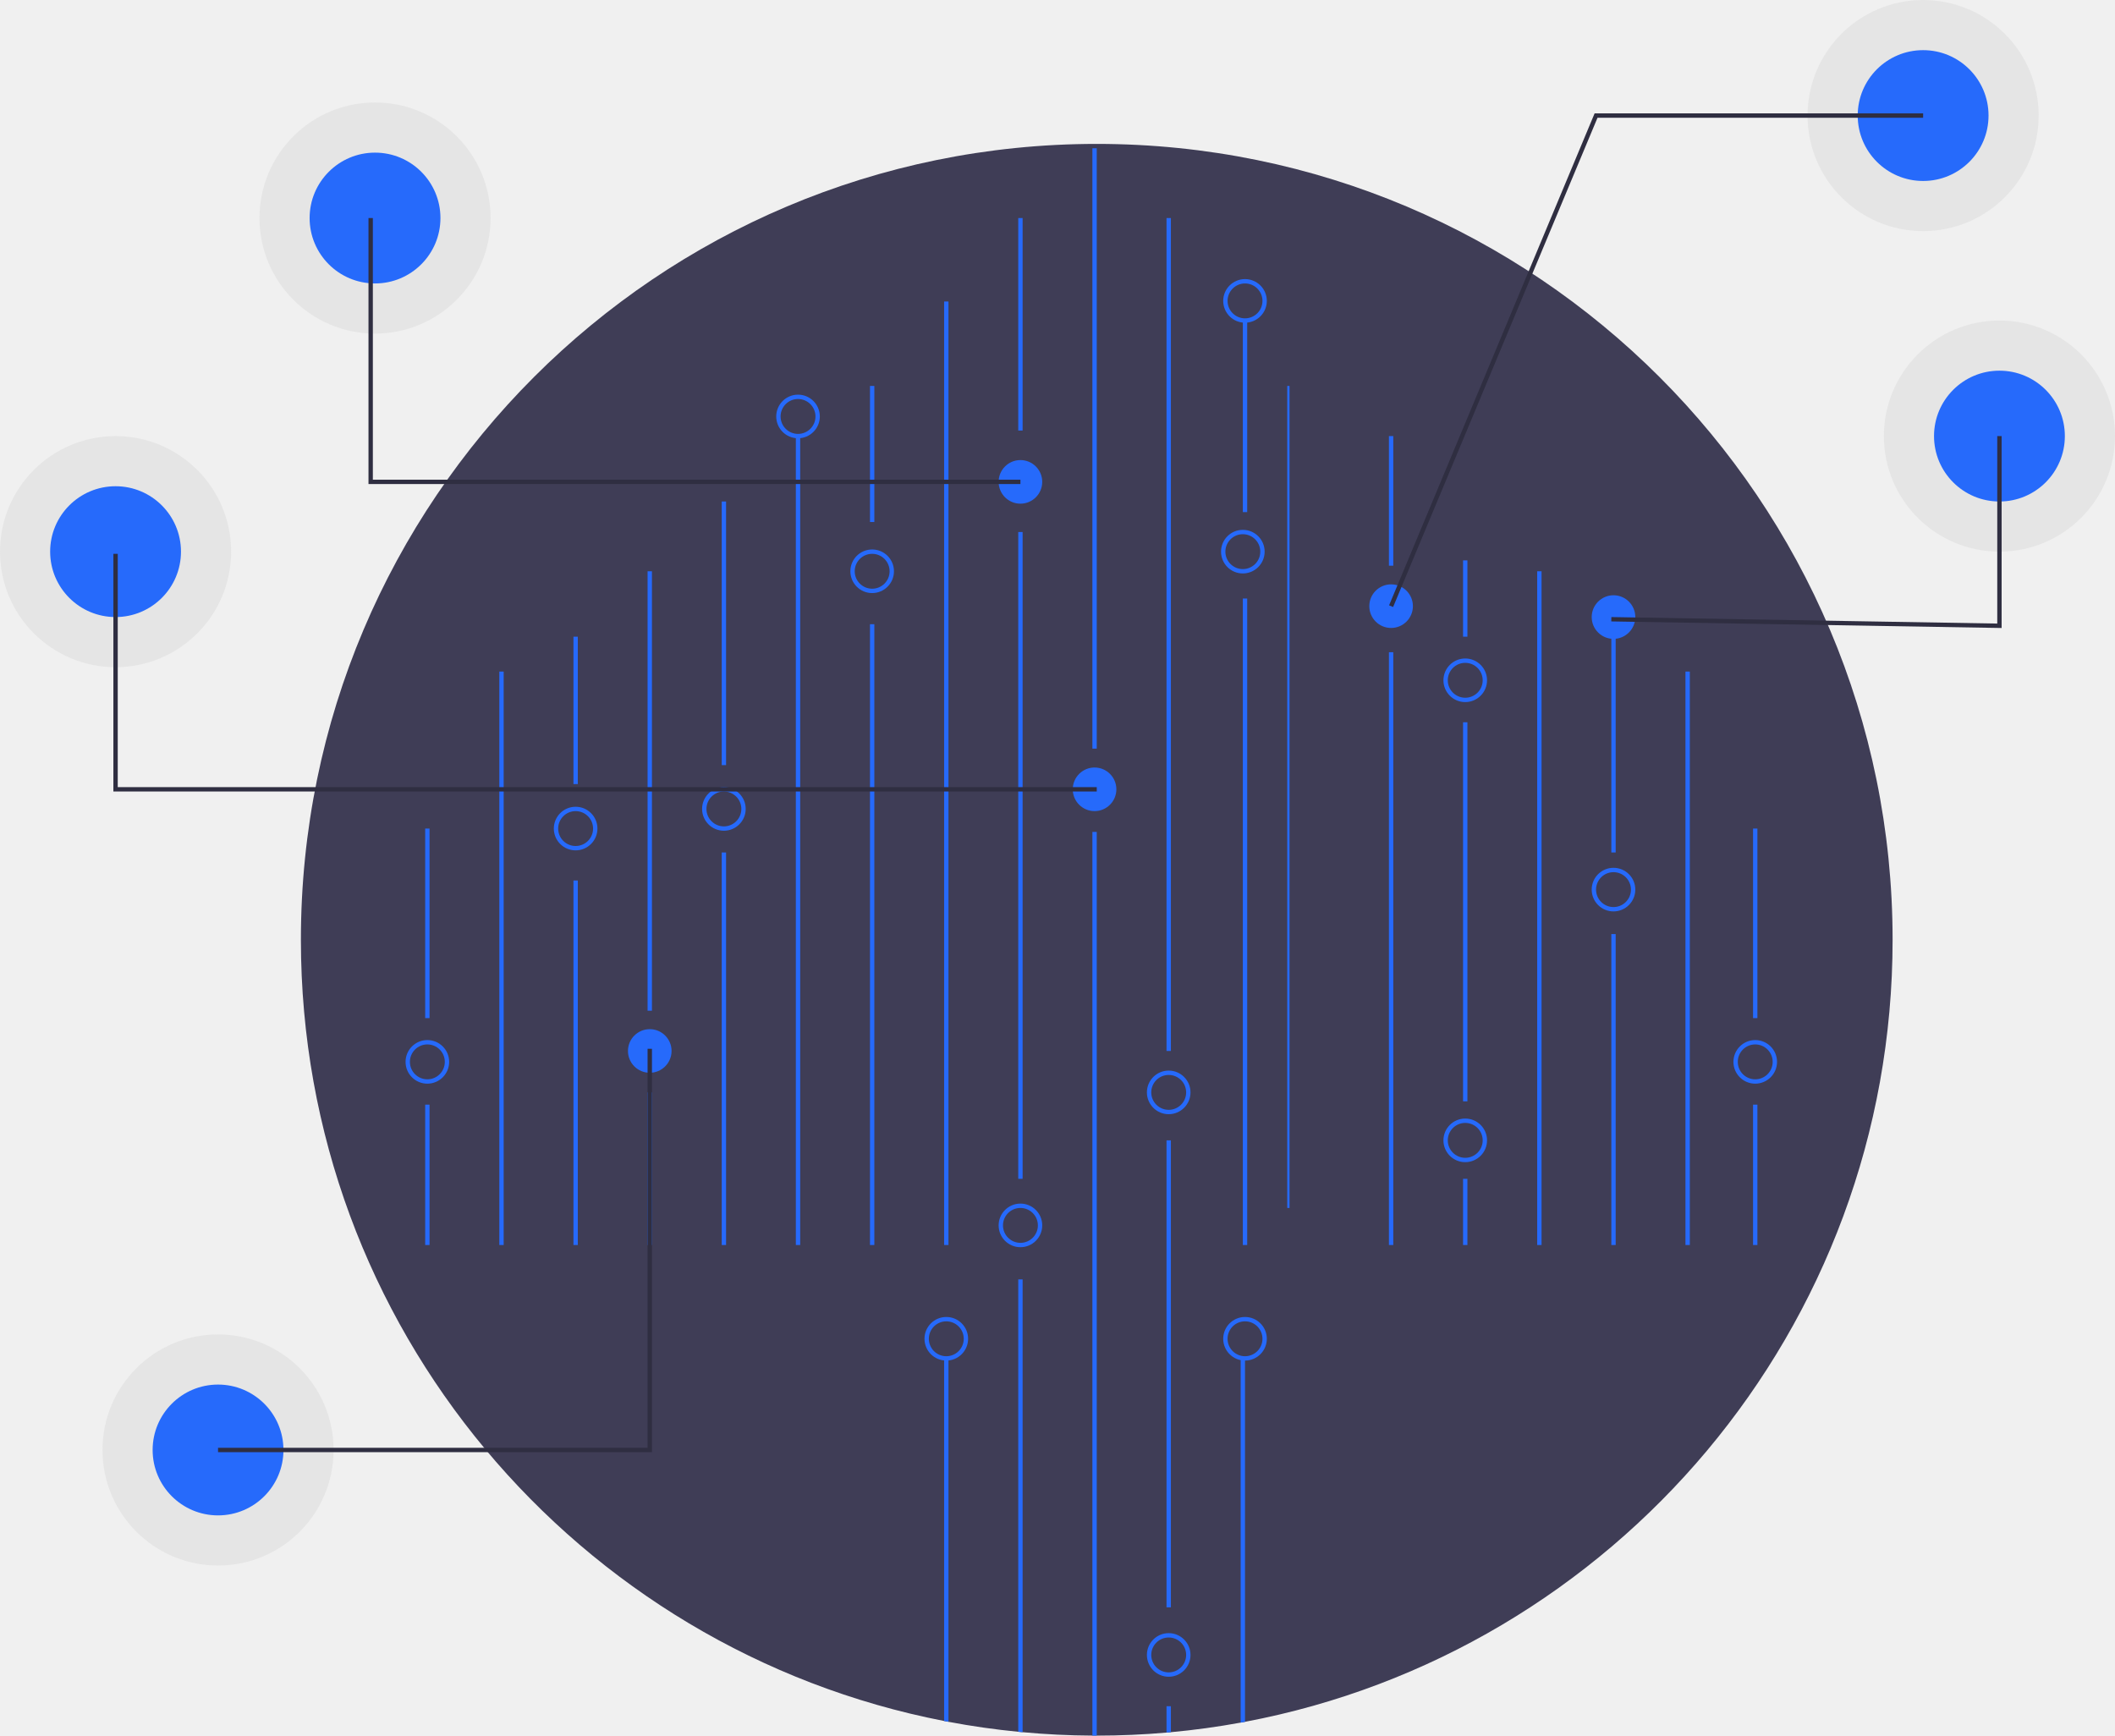
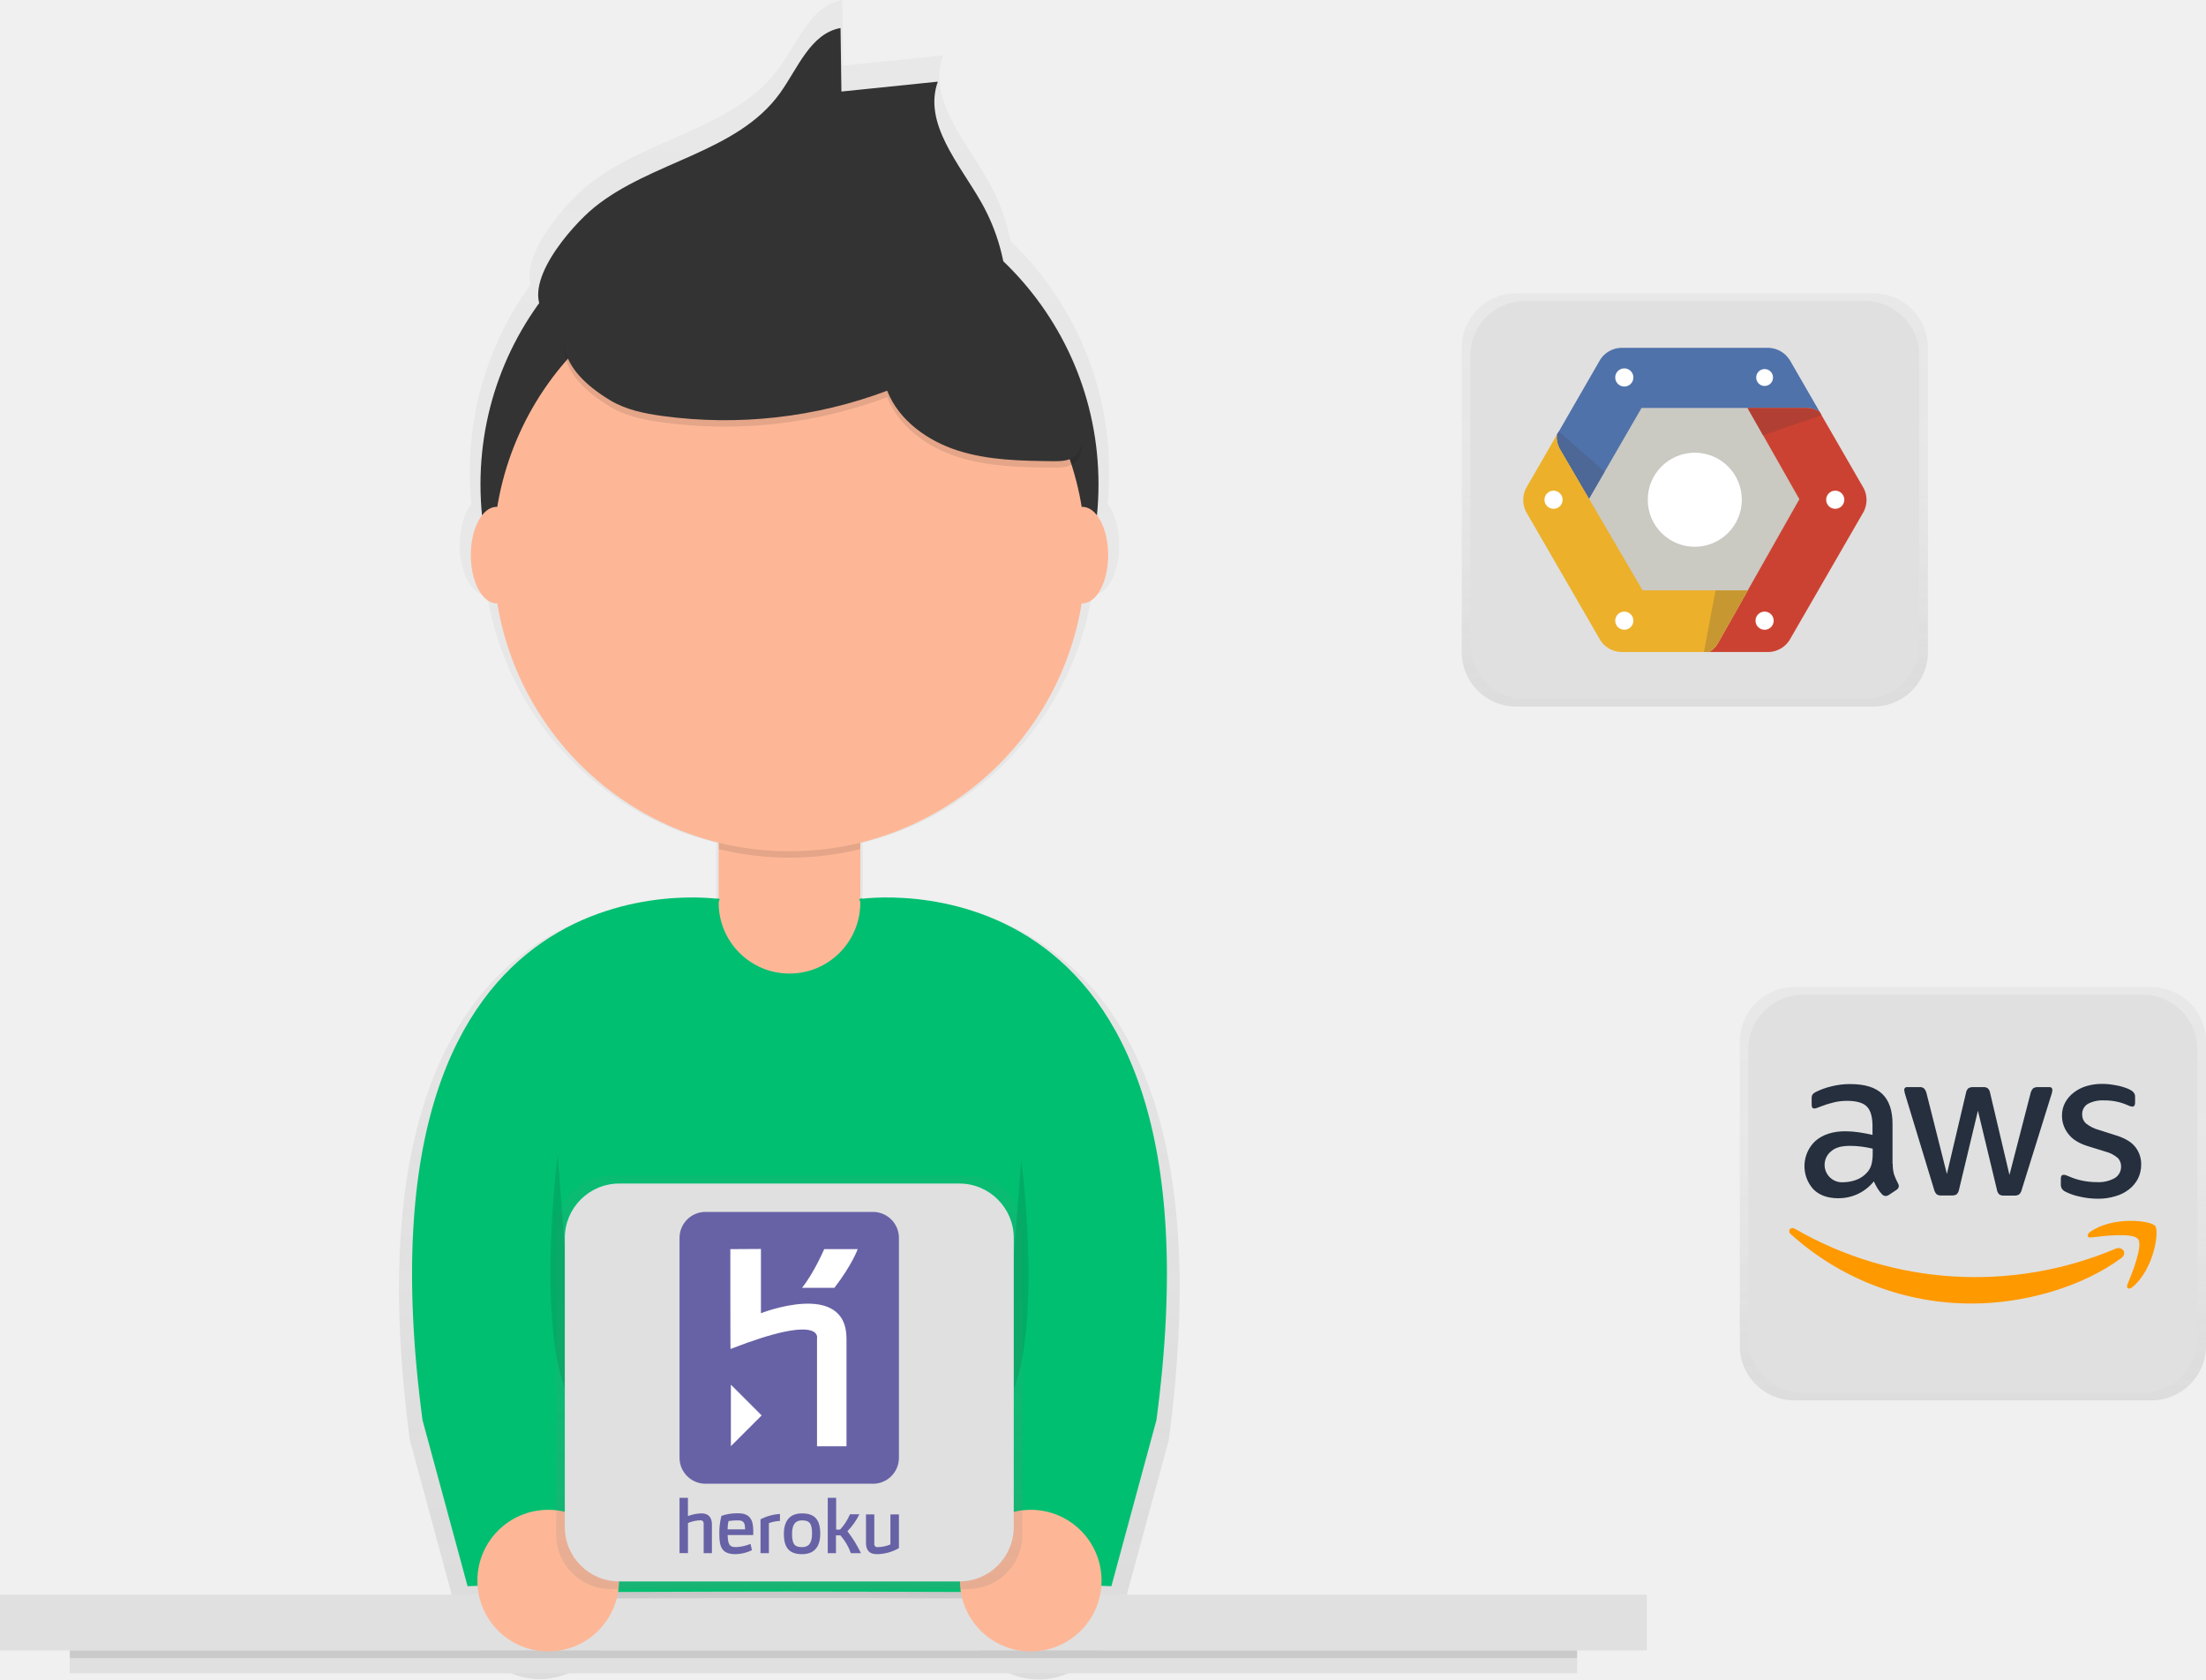
- <svg xmlns="http://www.w3.org/2000/svg" id="f4673761-b724-4a95-a095-d2125482816e" data-name="Layer 1" width="970" height="796" viewBox="0 0 970 796">
-   <circle cx="917" cy="200" r="53" fill="#ccc" opacity="0.3" />
-   <circle cx="917" cy="200" r="30" fill="#266afb" />
-   <circle cx="882" cy="53" r="53" fill="#ccc" opacity="0.3" />
-   <circle cx="882" cy="53" r="30" fill="#266afb" />
-   <circle cx="53" cy="253" r="53" fill="#ccc" opacity="0.3" />
-   <circle cx="53" cy="253" r="30" fill="#266afb" />
-   <circle cx="100" cy="665" r="53" fill="#ccc" opacity="0.3" />
-   <circle cx="100" cy="665" r="30" fill="#266afb" />
-   <circle cx="172" cy="100" r="53" fill="#ccc" opacity="0.3" />
-   <circle cx="172" cy="100" r="30" fill="#266afb" />
-   <path d="M983,483c0,178.34-127.91,326.81-297,358.67-.66.13-1.33.25-2,.37q-15.765,2.895-32,4.39c-.67.07-1.33.13-2,.18q-15.81,1.38-32,1.39c-.67,0-1.33,0-2-.01q-16.17-.075-32-1.56c-.67-.05-1.33-.12-2-.19q-16.215-1.575-32-4.57c-.67-.12-1.34-.25-2-.38C379.9,808.64,253,660.64,253,483c0-201.58,163.42-365,365-365S983,281.42,983,483Z" transform="translate(-115 -52)" fill="#3f3d56" />
-   <rect x="570" y="274.5" width="2" height="296.5" fill="#266afb" />
-   <rect x="570" y="147.402" width="2" height="87.472" fill="#266afb" />
-   <rect x="433" y="138.275" width="2" height="432.725" fill="#266afb" />
-   <rect x="467" y="100" width="2" height="97.457" fill="#266afb" />
-   <rect x="467" y="244" width="2" height="296.638" fill="#266afb" />
-   <path d="M584,638.75V846.43c-.67-.05-1.33-.12-2-.19V638.75Z" transform="translate(-115 -52)" fill="#266afb" />
-   <rect x="501" y="68" width="2" height="275.347" fill="#266afb" />
-   <path d="M618,433.52V848c-.67,0-1.33,0-2-.01V433.52Z" transform="translate(-115 -52)" fill="#266afb" />
-   <rect x="535" y="100" width="2" height="382" fill="#266afb" />
-   <rect x="535" y="523" width="2" height="214.173" fill="#266afb" />
-   <path d="M652,834.53v11.9c-.67.07-1.33.13-2,.18V834.53Z" transform="translate(-115 -52)" fill="#266afb" />
-   <path d="M686,675V841.67c-.66.13-1.33.25-2,.37V675Z" transform="translate(-115 -52)" fill="#266afb" />
-   <path d="M550,675V841.67c-.67-.12-1.34-.25-2-.38V675Z" transform="translate(-115 -52)" fill="#266afb" />
-   <rect x="399" y="177" width="2" height="62.41" fill="#266afb" />
-   <rect x="399" y="286.275" width="2" height="284.725" fill="#266afb" />
-   <rect x="365" y="200" width="2" height="371" fill="#266afb" />
-   <rect x="331" y="230" width="2" height="120.905" fill="#266afb" />
-   <rect x="331" y="390.968" width="2" height="180.032" fill="#266afb" />
-   <rect x="297" y="262" width="2" height="201.536" fill="#266afb" />
-   <rect x="297" y="501" width="2" height="70" fill="#266afb" />
-   <rect x="263" y="292" width="2" height="67.599" fill="#266afb" />
-   <rect x="263" y="403.819" width="2" height="167.181" fill="#266afb" />
-   <rect x="229" y="308" width="2" height="263" fill="#266afb" />
-   <rect x="195" y="380" width="2" height="86.937" fill="#266afb" />
-   <rect x="195" y="506.622" width="2" height="64.378" fill="#266afb" />
-   <rect x="590.375" y="177" width="1.037" height="377" fill="#266afb" />
-   <rect x="637" y="200" width="2" height="59.441" fill="#266afb" />
-   <rect x="637" y="299.126" width="2" height="271.874" fill="#266afb" />
-   <rect x="671" y="257" width="2" height="35" fill="#266afb" />
-   <rect x="671" y="331.252" width="2" height="173.858" fill="#266afb" />
-   <rect x="671" y="540.638" width="2" height="30.362" fill="#266afb" />
-   <rect x="705" y="262" width="2" height="309" fill="#266afb" />
-   <rect x="739" y="292" width="2" height="98.968" fill="#266afb" />
-   <rect x="739" y="428.386" width="2" height="142.614" fill="#266afb" />
-   <rect x="773" y="308" width="2" height="263" fill="#266afb" />
-   <path d="M549,676a10,10,0,1,1,10-10A10.012,10.012,0,0,1,549,676Zm0-18a8,8,0,1,0,8,8A8.009,8.009,0,0,0,549,658Z" transform="translate(-115 -52)" fill="#266afb" />
-   <path d="M583,624a10,10,0,1,1,10-10A10.012,10.012,0,0,1,583,624Zm0-18a8,8,0,1,0,8,8A8.009,8.009,0,0,0,583,606Z" transform="translate(-115 -52)" fill="#266afb" />
-   <path d="M686,676a10,10,0,1,1,10-10A10.012,10.012,0,0,1,686,676Zm0-18a8,8,0,1,0,8,8A8.009,8.009,0,0,0,686,658Z" transform="translate(-115 -52)" fill="#266afb" />
-   <path d="M651,801a10,10,0,1,0,10,10A10.016,10.016,0,0,0,651,801Zm0,18a8,8,0,1,1,8-8A8.011,8.011,0,0,1,651,819Z" transform="translate(-115 -52)" fill="#266afb" />
-   <path d="M651,563a10,10,0,1,1,10-10A10.012,10.012,0,0,1,651,563Zm0-18a8,8,0,1,0,8,8A8.009,8.009,0,0,0,651,545Z" transform="translate(-115 -52)" fill="#266afb" />
-   <path d="M617,424a10,10,0,1,1,10-10A10.011,10.011,0,0,1,617,424Z" transform="translate(-115 -52)" fill="#266afb" />
-   <path d="M685,315a10,10,0,1,1,10-10A10.011,10.011,0,0,1,685,315Zm0-18a8,8,0,1,0,8,8A8.009,8.009,0,0,0,685,297Z" transform="translate(-115 -52)" fill="#266afb" />
-   <path d="M447,433a10,10,0,1,1,10-10A10.011,10.011,0,0,1,447,433Zm0-18a8,8,0,1,0,8,8A8.009,8.009,0,0,0,447,415Z" transform="translate(-115 -52)" fill="#266afb" />
-   <path d="M379,442a10,10,0,1,1,10-10A10.011,10.011,0,0,1,379,442Zm0-18a8,8,0,1,0,8,8A8.009,8.009,0,0,0,379,424Z" transform="translate(-115 -52)" fill="#266afb" />
-   <path d="M413,544a10,10,0,1,1,10-10A10.011,10.011,0,0,1,413,544Z" transform="translate(-115 -52)" fill="#266afb" />
-   <path d="M686,200a10,10,0,1,1,10-10A10.011,10.011,0,0,1,686,200Zm0-18a8,8,0,1,0,8,8A8.009,8.009,0,0,0,686,182Z" transform="translate(-115 -52)" fill="#266afb" />
-   <path d="M515,324a10,10,0,1,1,10-10A10.011,10.011,0,0,1,515,324Zm0-18a8,8,0,1,0,8,8A8.009,8.009,0,0,0,515,306Z" transform="translate(-115 -52)" fill="#266afb" />
-   <path d="M481,253a10,10,0,1,1,10-10A10.011,10.011,0,0,1,481,253Zm0-18a8,8,0,1,0,8,8A8.009,8.009,0,0,0,481,235Z" transform="translate(-115 -52)" fill="#266afb" />
-   <path d="M311,549a10,10,0,1,1,10-10A10.012,10.012,0,0,1,311,549Zm0-18a8,8,0,1,0,8,8A8.009,8.009,0,0,0,311,531Z" transform="translate(-115 -52)" fill="#266afb" />
-   <rect x="804" y="380" width="2" height="86.937" fill="#266afb" />
-   <rect x="804" y="506.622" width="2" height="64.378" fill="#266afb" />
-   <path d="M920,549a10,10,0,1,1,10-10A10.012,10.012,0,0,1,920,549Zm0-18a8,8,0,1,0,8,8A8.009,8.009,0,0,0,920,531Z" transform="translate(-115 -52)" fill="#266afb" />
-   <path d="M855,470a10,10,0,1,1,10-10A10.011,10.011,0,0,1,855,470Zm0-18a8,8,0,1,0,8,8A8.009,8.009,0,0,0,855,452Z" transform="translate(-115 -52)" fill="#266afb" />
-   <path d="M787,585a10,10,0,1,1,10-10A10.012,10.012,0,0,1,787,585Zm0-18a8,8,0,1,0,8,8A8.009,8.009,0,0,0,787,567Z" transform="translate(-115 -52)" fill="#266afb" />
-   <path d="M583,283a10,10,0,1,1,10-10A10.011,10.011,0,0,1,583,283Z" transform="translate(-115 -52)" fill="#266afb" />
-   <path d="M787,374a10,10,0,1,1,10-10A10.011,10.011,0,0,1,787,374Zm0-18a8,8,0,1,0,8,8A8.009,8.009,0,0,0,787,356Z" transform="translate(-115 -52)" fill="#266afb" />
-   <path d="M855,345a10,10,0,1,1,10-10A10.011,10.011,0,0,1,855,345Z" transform="translate(-115 -52)" fill="#266afb" />
-   <path d="M753,340a10,10,0,1,1,10-10A10.011,10.011,0,0,1,753,340Z" transform="translate(-115 -52)" fill="#266afb" />
-   <polygon points="918 288.017 738.983 285 739.017 283 916 285.983 916 200 918 200 918 288.017" fill="#2f2e41" />
-   <polygon points="638.923 278.386 637.077 277.614 731.334 52 882 52 882 54 732.666 54 638.923 278.386" fill="#2f2e41" />
-   <polygon points="503 363 52 363 52 254 54 254 54 361 503 361 503 363" fill="#2f2e41" />
-   <polygon points="468 222 169 222 169 100 171 100 171 220 468 220 468 222" fill="#2f2e41" />
-   <polygon points="299 666 100 666 100 664 297 664 297 481 299 481 299 666" fill="#2f2e41" />
+ <svg xmlns="http://www.w3.org/2000/svg" xmlns:xlink="http://www.w3.org/1999/xlink" data-name="Layer 1" width="864.81" height="658.45" viewBox="0 0 864.81 658.45">
+   <defs>
+     <linearGradient id="e6219774-622b-406f-ae45-f26a74b1f5cd-446" x1="477.09" y1="779.22" x2="477.09" y2="120.78" gradientUnits="userSpaceOnUse">
+       <stop offset="0" stop-color="gray" stop-opacity="0.25" />
+       <stop offset="0.54" stop-color="gray" stop-opacity="0.12" />
+       <stop offset="1" stop-color="gray" stop-opacity="0.1" />
+     </linearGradient>
+     <linearGradient id="2394db48-9094-48a1-80b4-38413320a0c3-447" x1="309.42" y1="623" x2="309.42" y2="461" xlink:href="#e6219774-622b-406f-ae45-f26a74b1f5cd-446" />
+     <linearGradient id="894cb520-7283-4f65-92a7-edb841614828-448" x1="773.42" y1="549" x2="773.42" y2="387" xlink:href="#e6219774-622b-406f-ae45-f26a74b1f5cd-446" />
+     <linearGradient id="43bfcda2-dcfb-4411-a28b-16db327cb63c-449" x1="664.42" y1="277" x2="664.42" y2="115" xlink:href="#e6219774-622b-406f-ae45-f26a74b1f5cd-446" />
+   </defs>
+   <g opacity="0.7">
+     <path d="M506.4,473.94l-.59-.14V451.2a120.23,120.23,0,0,0,89.79-97.09l.29,0c5.77,0,10.44-8.77,10.44-19.58,0-6.71-1.8-12.62-4.54-16.15q.62-6.2.63-12.57a125,125,0,0,0-38.62-90.49,80.54,80.54,0,0,0-8.87-23.81c-8.9-15.68-23.71-32-17.67-49l-39.1,4-.36-25.76c-12.2,2.19-17.31,16.33-24.55,26.4-17.41,24.22-52.35,27.59-75.46,46.45-7.85,6.41-25.51,25.9-22.19,38.68a124.75,124.75,0,0,0-23.84,73.53q0,6.36.63,12.57c-2.74,3.53-4.54,9.44-4.54,16.15,0,10.82,4.68,19.58,10.44,19.58l.29,0a120.23,120.23,0,0,0,89.79,97.09v22.6l-.59.14C434.32,472.37,298.48,462,328.27,685.4l18.27,67.36,4.07-.16A28.72,28.72,0,0,0,407,757.71c25.87-.09,55.09-.17,70-.17s44.18.09,70,.17a28.72,28.72,0,0,0,56.44-5.11l4.07.16,18.27-67.36C655.71,462,519.86,472.37,506.4,473.94Z" transform="translate(-167.6 -120.78)" fill="url(#e6219774-622b-406f-ae45-f26a74b1f5cd-446)" />
+   </g>
+   <rect y="625.16" width="645.61" height="21.88" fill="#e0e0e0" />
+   <rect x="27.36" y="647.05" width="590.89" height="8.95" fill="#e0e0e0" />
+   <rect x="27.36" y="647.05" width="590.89" height="2.98" opacity="0.1" />
+   <path d="M361,747.61s86.63-.34,116.09-.34,116.09.34,116.09.34V735H361Z" transform="translate(-167.6 -120.78)" opacity="0.1" />
+   <path d="M593.19,745.08s-86.63-.34-116.09-.34-116.09.34-116.09.34V585.74A116.09,116.09,0,0,1,477.09,469.65h0A116.09,116.09,0,0,1,593.19,585.74Z" transform="translate(-167.6 -120.78)" fill="#01bf71" />
+   <path d="M298.5,290.83h22a16.76,16.76,0,0,1,16.76,16.76v46.33a27.76,27.76,0,0,1-27.76,27.76h0a27.76,27.76,0,0,1-27.76-27.76V307.59A16.76,16.76,0,0,1,298.5,290.83Z" fill="#fdb797" />
+   <path d="M449.33,453.67a116.17,116.17,0,0,0,55.52,0V414.13H449.33Z" transform="translate(-167.6 -120.78)" opacity="0.1" />
+   <circle cx="309.5" cy="189.88" r="121.14" fill="#333" />
+   <circle cx="309.5" cy="217.64" r="116.09" fill="#fdb797" />
+   <path d="M400.44,202.19c22.33-18.23,56.11-21.48,72.94-44.9,7-9.73,11.93-23.4,23.73-25.52l.35,24.9,37.79-3.88c-5.83,16.42,8.48,32.23,17.08,47.38a77.93,77.93,0,0,1,10.09,36.68c-13.12,7.88-29.39-.72-44-5.31-14.2-4.46-29.29-4.92-44.17-5.34-7.63-.22-15.35-.42-22.8,1.25-6.53,1.47-12.64,4.34-18.82,6.93-10.05,4.21-41.79,20.09-51.13,9.85C370.92,232.62,391.82,209.23,400.44,202.19Z" transform="translate(-167.6 -120.78)" fill="#333" />
+   <path d="M406.75,280.2c6.16,3.73,13.4,5.2,20.53,6.18a180.86,180.86,0,0,0,88.11-9.9c4.6,11.66,15.83,19.67,27.77,23.48s24.69,4,37.22,4.15c2.76,0,5.72,0,8-1.53,5.58-3.77,2.88-12.4-.37-18.3L571.84,255c-4.78-8.66-9.7-17.5-17.1-24.06-9.28-8.21-21.6-12.06-33.75-14.49a190.34,190.34,0,0,0-86.64,2.89C404.13,227.47,365.31,255.12,406.75,280.2Z" transform="translate(-167.6 -120.78)" opacity="0.1" />
+   <path d="M406.75,277.68c6.16,3.73,13.4,5.2,20.53,6.18a180.86,180.86,0,0,0,88.11-9.9c4.6,11.66,15.83,19.67,27.77,23.48s24.69,4,37.22,4.15c2.76,0,5.72,0,8-1.53,5.58-3.77,2.88-12.4-.37-18.3l-16.17-29.32c-4.78-8.66-9.7-17.5-17.1-24.06-9.28-8.21-21.6-12.06-33.75-14.49a190.34,190.34,0,0,0-86.64,2.89C404.13,224.94,365.31,252.59,406.75,277.68Z" transform="translate(-167.6 -120.78)" fill="#333" />
+   <ellipse cx="424.33" cy="217.64" rx="10.1" ry="18.93" fill="#fdb797" />
+   <ellipse cx="194.67" cy="217.64" rx="10.1" ry="18.93" fill="#fdb797" />
+   <path d="M504.39,473.27S651.23,450.4,620.95,677.54l-17.66,65.11-50.48-2s32.81-75.71,12.62-126.19S504.39,473.27,504.39,473.27Z" transform="translate(-167.6 -120.78)" fill="#01bf71" />
+   <path d="M449.8,473.27S303,450.4,333.24,677.54l17.66,65.11,50.48-2s-32.81-75.71-12.62-126.19S449.8,473.27,449.8,473.27Z" transform="translate(-167.6 -120.78)" fill="#01bf71" />
+   <path d="M386.24,573.36s-10.1,78,7.57,100.71" transform="translate(-167.6 -120.78)" opacity="0.1" />
+   <path d="M567.95,575.36s10.1,76-7.57,98.71" transform="translate(-167.6 -120.78)" opacity="0.1" />
+   <circle cx="404.08" cy="619.68" r="27.76" fill="#fdb797" />
+   <circle cx="214.91" cy="619.68" r="27.76" fill="#fdb797" />
+   <g opacity="0.7">
+     <rect x="218.04" y="461" width="182.77" height="162" rx="21.34" ry="21.34" fill="url(#2394db48-9094-48a1-80b4-38413320a0c3-447)" />
+   </g>
+   <rect x="221.42" y="464" width="176" height="156" rx="21.34" ry="21.34" fill="#e0e0e0" />
+   <path d="M443.45,729.71V718a1.16,1.16,0,0,0-1.32-1.18,12.53,12.53,0,0,0-4.83,1.07v11.79H434V708h3.29v7.16a15.7,15.7,0,0,1,5.29-1.07c3,0,4.11,1.84,4.11,4.36v11.25h-3.26Zm9.41-7.08c.11,3.92.88,4.69,3.29,4.69a17,17,0,0,0,5.68-1.26l.55,2.47a15.37,15.37,0,0,1-6.44,1.56c-5.49,0-6.34-3-6.34-7.82a26.07,26.07,0,0,1,.82-7.21,18.82,18.82,0,0,1,6.61-1c4.5,0,5.87,2.5,5.87,6.86v1.67h-10Zm4.17-5.79a22.05,22.05,0,0,0-3.84.27,17.45,17.45,0,0,0-.36,3.24h6.86c0-2.28-.41-3.51-2.66-3.51Zm12,1.07v11.79h-3.29V716.43a19,19,0,0,1,7.63-2.11v2.74a14,14,0,0,0-4.33.85Zm13,12.18c-4.91,0-7.13-2.41-7.13-7.93,0-5.84,2.93-8.06,7.13-8.06,4.91,0,7.13,2.41,7.13,7.93,0,5.84-2.94,8.06-7.13,8.06Zm0-13.25c-2.52,0-3.92,1.45-3.92,5.32,0,4.22,1.18,5.16,3.92,5.16,2.52,0,3.92-1.43,3.92-5.29,0-4.22-1.18-5.18-3.92-5.18Zm23,12.86h-3.87a21.44,21.44,0,0,0-4.11-7h-1.73v7H492.1V708h3.29v12.45h1.54a20,20,0,0,0,3.87-6h3.7a25.74,25.74,0,0,1-4.69,6.64,46.5,46.5,0,0,1,5.29,8.58Zm6.17.38c-3,0-4.11-1.84-4.11-4.36V714.49h3.26v11.66a1.16,1.16,0,0,0,1.32,1.18,13.31,13.31,0,0,0,5-1.07V714.49H520v13.22A17.45,17.45,0,0,1,511.27,730.09Zm-1.45-27.61H444.18A10.16,10.16,0,0,1,434,692.32V606.07a10.16,10.16,0,0,1,10.16-10.16h65.63A10.17,10.17,0,0,1,520,606.07v86.25a10.16,10.16,0,0,1-10.17,10.16Z" transform="translate(-167.6 -120.78)" fill="#6762a6" />
+   <path d="M487.89,687.82V645.5s2.75-10.13-33.91,4.14c-.07.18-.07-39.14-.07-39.14l12-.07v25.19s33.54-13.21,33.54,10v42.18H487.89Zm6.83-62.15H482c4.57-5.59,8.71-15.17,8.71-15.17h13.14s-2.25,6.24-9.15,15.17Zm-40.59,62.07v-24.1l12.05,12.05-12.05,12.05Z" transform="translate(-167.6 -120.78)" fill="#fff" />
+   <g opacity="0.7">
+     <rect x="682.04" y="387" width="182.77" height="162" rx="21.34" ry="21.34" fill="url(#894cb520-7283-4f65-92a7-edb841614828-448)" />
+   </g>
+   <rect x="685.42" y="390" width="176" height="156" rx="21.34" ry="21.34" fill="#e0e0e0" />
+   <path d="M909.6,577a14.49,14.49,0,0,0,.53,4.26,25.64,25.64,0,0,0,1.53,3.45,2.08,2.08,0,0,1,.34,1.1,1.9,1.9,0,0,1-.91,1.44l-3,2a2.3,2.3,0,0,1-1.25.43,2.2,2.2,0,0,1-1.44-.67,14.82,14.82,0,0,1-1.72-2.25c-.48-.81-1-1.72-1.48-2.83a17.69,17.69,0,0,1-14.08,6.61c-4,0-7.23-1.15-9.58-3.45a13.51,13.51,0,0,1,.81-19.06c2.92-2.49,6.8-3.74,11.73-3.74a37.92,37.92,0,0,1,5.08.38c1.77.24,3.59.62,5.51,1.05v-3.5c0-3.64-.77-6.18-2.25-7.66s-4.12-2.2-7.81-2.2a21.79,21.79,0,0,0-5.17.62,38.16,38.16,0,0,0-5.17,1.63,13.74,13.74,0,0,1-1.68.62,2.94,2.94,0,0,1-.77.14c-.67,0-1-.48-1-1.48v-2.35a3,3,0,0,1,.34-1.68,3.59,3.59,0,0,1,1.34-1,27.57,27.57,0,0,1,6-2.16,29,29,0,0,1,7.47-.91c5.7,0,9.87,1.29,12.55,3.88s4,6.51,4,11.78V577Zm-19.44,7.28a15.52,15.52,0,0,0,4.93-.86,10.67,10.67,0,0,0,4.55-3.07,7.6,7.6,0,0,0,1.63-3.07,17.19,17.19,0,0,0,.48-4.17v-2a40,40,0,0,0-4.41-.81,36.09,36.09,0,0,0-4.5-.29c-3.21,0-5.56.62-7.14,1.92a6.84,6.84,0,0,0,4.45,12.36Zm38.46,5.17a2.67,2.67,0,0,1-1.82-.48,3.9,3.9,0,0,1-1-1.87l-11.25-37a8.39,8.39,0,0,1-.43-1.92,1.05,1.05,0,0,1,1.15-1.2h4.69a2.65,2.65,0,0,1,1.87.48,3.92,3.92,0,0,1,1,1.87l8,31.71,7.47-31.71a3.36,3.36,0,0,1,.91-1.87,3.29,3.29,0,0,1,1.92-.48h3.83a2.88,2.88,0,0,1,1.92.48,3.23,3.23,0,0,1,.91,1.87l7.57,32.09,8.29-32.09a4.11,4.11,0,0,1,1-1.87,3.12,3.12,0,0,1,1.87-.48h4.45a1.06,1.06,0,0,1,1.2,1.2,4.78,4.78,0,0,1-.1.77,6.81,6.81,0,0,1-.34,1.2l-11.54,37a3.67,3.67,0,0,1-1,1.87,3.06,3.06,0,0,1-1.82.48h-4.12a2.88,2.88,0,0,1-1.92-.48,3.4,3.4,0,0,1-.91-1.92l-7.42-30.89-7.38,30.84a3.74,3.74,0,0,1-.91,1.92,3,3,0,0,1-1.92.48Zm61.54,1.29a31.69,31.69,0,0,1-7.38-.86,21.79,21.79,0,0,1-5.51-1.92,3.45,3.45,0,0,1-1.48-1.34,3.38,3.38,0,0,1-.29-1.34v-2.44c0-1,.38-1.48,1.1-1.48a2.71,2.71,0,0,1,.86.14c.29.1.72.29,1.2.48a26.05,26.05,0,0,0,5.27,1.68,28.76,28.76,0,0,0,5.7.57,12.92,12.92,0,0,0,7-1.58,5.16,5.16,0,0,0,2.49-4.55,4.66,4.66,0,0,0-1.29-3.35,12,12,0,0,0-4.84-2.49L986,570.1c-3.5-1.1-6.08-2.73-7.66-4.89a11.41,11.41,0,0,1-2.39-6.94,10.66,10.66,0,0,1,1.29-5.32,12.31,12.31,0,0,1,3.45-3.93,15.2,15.2,0,0,1,5-2.49,20.87,20.87,0,0,1,6-.81,24,24,0,0,1,3.21.19c1.1.14,2.11.34,3.11.53s1.87.48,2.73.77a10.45,10.45,0,0,1,2,.86,4.14,4.14,0,0,1,1.44,1.2,2.58,2.58,0,0,1,.43,1.58v2.25c0,1-.38,1.53-1.1,1.53a5,5,0,0,1-1.82-.57,21.91,21.91,0,0,0-9.2-1.87,12.36,12.36,0,0,0-6.37,1.34,4.62,4.62,0,0,0-2.25,4.26,4.52,4.52,0,0,0,1.44,3.4,14.31,14.31,0,0,0,5.27,2.63l6.8,2.16c3.45,1.1,5.94,2.63,7.42,4.6a10.84,10.84,0,0,1,2.2,6.71,12.31,12.31,0,0,1-1.25,5.56,12.88,12.88,0,0,1-3.5,4.21,15.44,15.44,0,0,1-5.32,2.68,22.77,22.77,0,0,1-6.85,1Z" transform="translate(-167.6 -120.78)" fill="#252f3e" />
+   <path d="M999.21,614c-15.76,11.64-38.65,17.82-58.33,17.82a105.53,105.53,0,0,1-71.22-27.16c-1.48-1.34-.14-3.16,1.63-2.11a141.44,141.44,0,0,0,125.62,7.81c2.63-1.2,4.89,1.72,2.3,3.64Z" transform="translate(-167.6 -120.78)" fill="#f90" />
+   <path d="M1005.77,606.55c-2-2.59-13.31-1.25-18.44-.62-1.53.19-1.77-1.15-.38-2.16,9-6.32,23.8-4.5,25.53-2.39s-.48,17-8.91,24c-1.29,1.1-2.54.53-2-.91C1003.52,619.76,1007.78,609.08,1005.77,606.55Z" transform="translate(-167.6 -120.78)" fill="#f90" />
+   <g opacity="0.7">
+     <rect x="573.04" y="115" width="182.77" height="162" rx="21.34" ry="21.34" fill="url(#43bfcda2-dcfb-4411-a28b-16db327cb63c-449)" />
+   </g>
+   <rect x="576.42" y="118" width="176" height="156" rx="21.34" ry="21.34" fill="#e0e0e0" />
+   <path d="M807.53,357.41l-23.66-41,23.66-41h47.31l23.66,41-23.66,41H807.53" transform="translate(-167.6 -120.78)" fill="#cac9c2" />
+   <path d="M832,335.14a18.44,18.44,0,1,1,18.44-18.44A18.46,18.46,0,0,1,832,335.14" transform="translate(-167.6 -120.78)" fill="#fff" />
+   <path d="M869.08,261.72a10.13,10.13,0,0,0-7.91-4.57h-58.3a10.13,10.13,0,0,0-7.91,4.57l-17,29.5a9.69,9.69,0,0,0,1.06,5.35l11.53,19.71,20.58-35.56h65.06a9.5,9.5,0,0,1,4.76,1.5l-11.84-20.51" transform="translate(-167.6 -120.78)" fill="#5072aa" />
+   <path d="M778.67,289.94l-.75,1.29a9.7,9.7,0,0,0,1.06,5.35l11.53,19.71,6.13-10.6-18-15.76" transform="translate(-167.6 -120.78)" fill="#4d6796" />
+   <path d="M804.37,272.32a3.56,3.56,0,1,1,3.56-3.56,3.56,3.56,0,0,1-3.56,3.56m58.3-3.56a3.29,3.29,0,1,1-6.59.08s0-.06,0-.08a3.29,3.29,0,0,1,6.59,0Z" transform="translate(-167.6 -120.78)" fill="#fff" />
+   <path d="M898.22,312.21l-17.31-30a9.5,9.5,0,0,0-4.76-1.5H852.7L873,316.49l-32.12,56.75a9.28,9.28,0,0,1-3.3,3.16h23.6a10.13,10.13,0,0,0,7.91-4.57l29.15-50.49a10.12,10.12,0,0,0,0-9.13" transform="translate(-167.6 -120.78)" fill="#cc4232" />
+   <path d="M881.7,283.58l-.78-1.35a9.49,9.49,0,0,0-4.76-1.5H852.7l6.11,10.76,22.89-7.92" transform="translate(-167.6 -120.78)" fill="#b23f33" />
+   <path d="M859.37,367.68a3.56,3.56,0,1,1,3.56-3.56,3.56,3.56,0,0,1-3.56,3.56m27.69-47.42a3.56,3.56,0,1,1,3.56-3.56,3.56,3.56,0,0,1-3.56,3.56" transform="translate(-167.6 -120.78)" fill="#fff" />
+   <path d="M811.55,352.26,779,296.58a9.7,9.7,0,0,1-1.06-5.35l-12.11,21a10.13,10.13,0,0,0,0,9.13L795,371.83a10.13,10.13,0,0,0,7.91,4.56h34.69a9.28,9.28,0,0,0,3.3-3.16l11.88-21H811.55" transform="translate(-167.6 -120.78)" fill="#ecb02a" />
+   <path d="M835.59,376.4h2a9.27,9.27,0,0,0,3.3-3.16l11.88-21H840.14l-4.55,24.14" transform="translate(-167.6 -120.78)" fill="#c79732" />
+   <path d="M804.37,367.68a3.56,3.56,0,1,1,3.56-3.56,3.56,3.56,0,0,1-3.56,3.56m-27.74-47.42a3.56,3.56,0,1,1,3.56-3.56,3.56,3.56,0,0,1-3.56,3.56" transform="translate(-167.6 -120.78)" fill="#fff" />
</svg>
